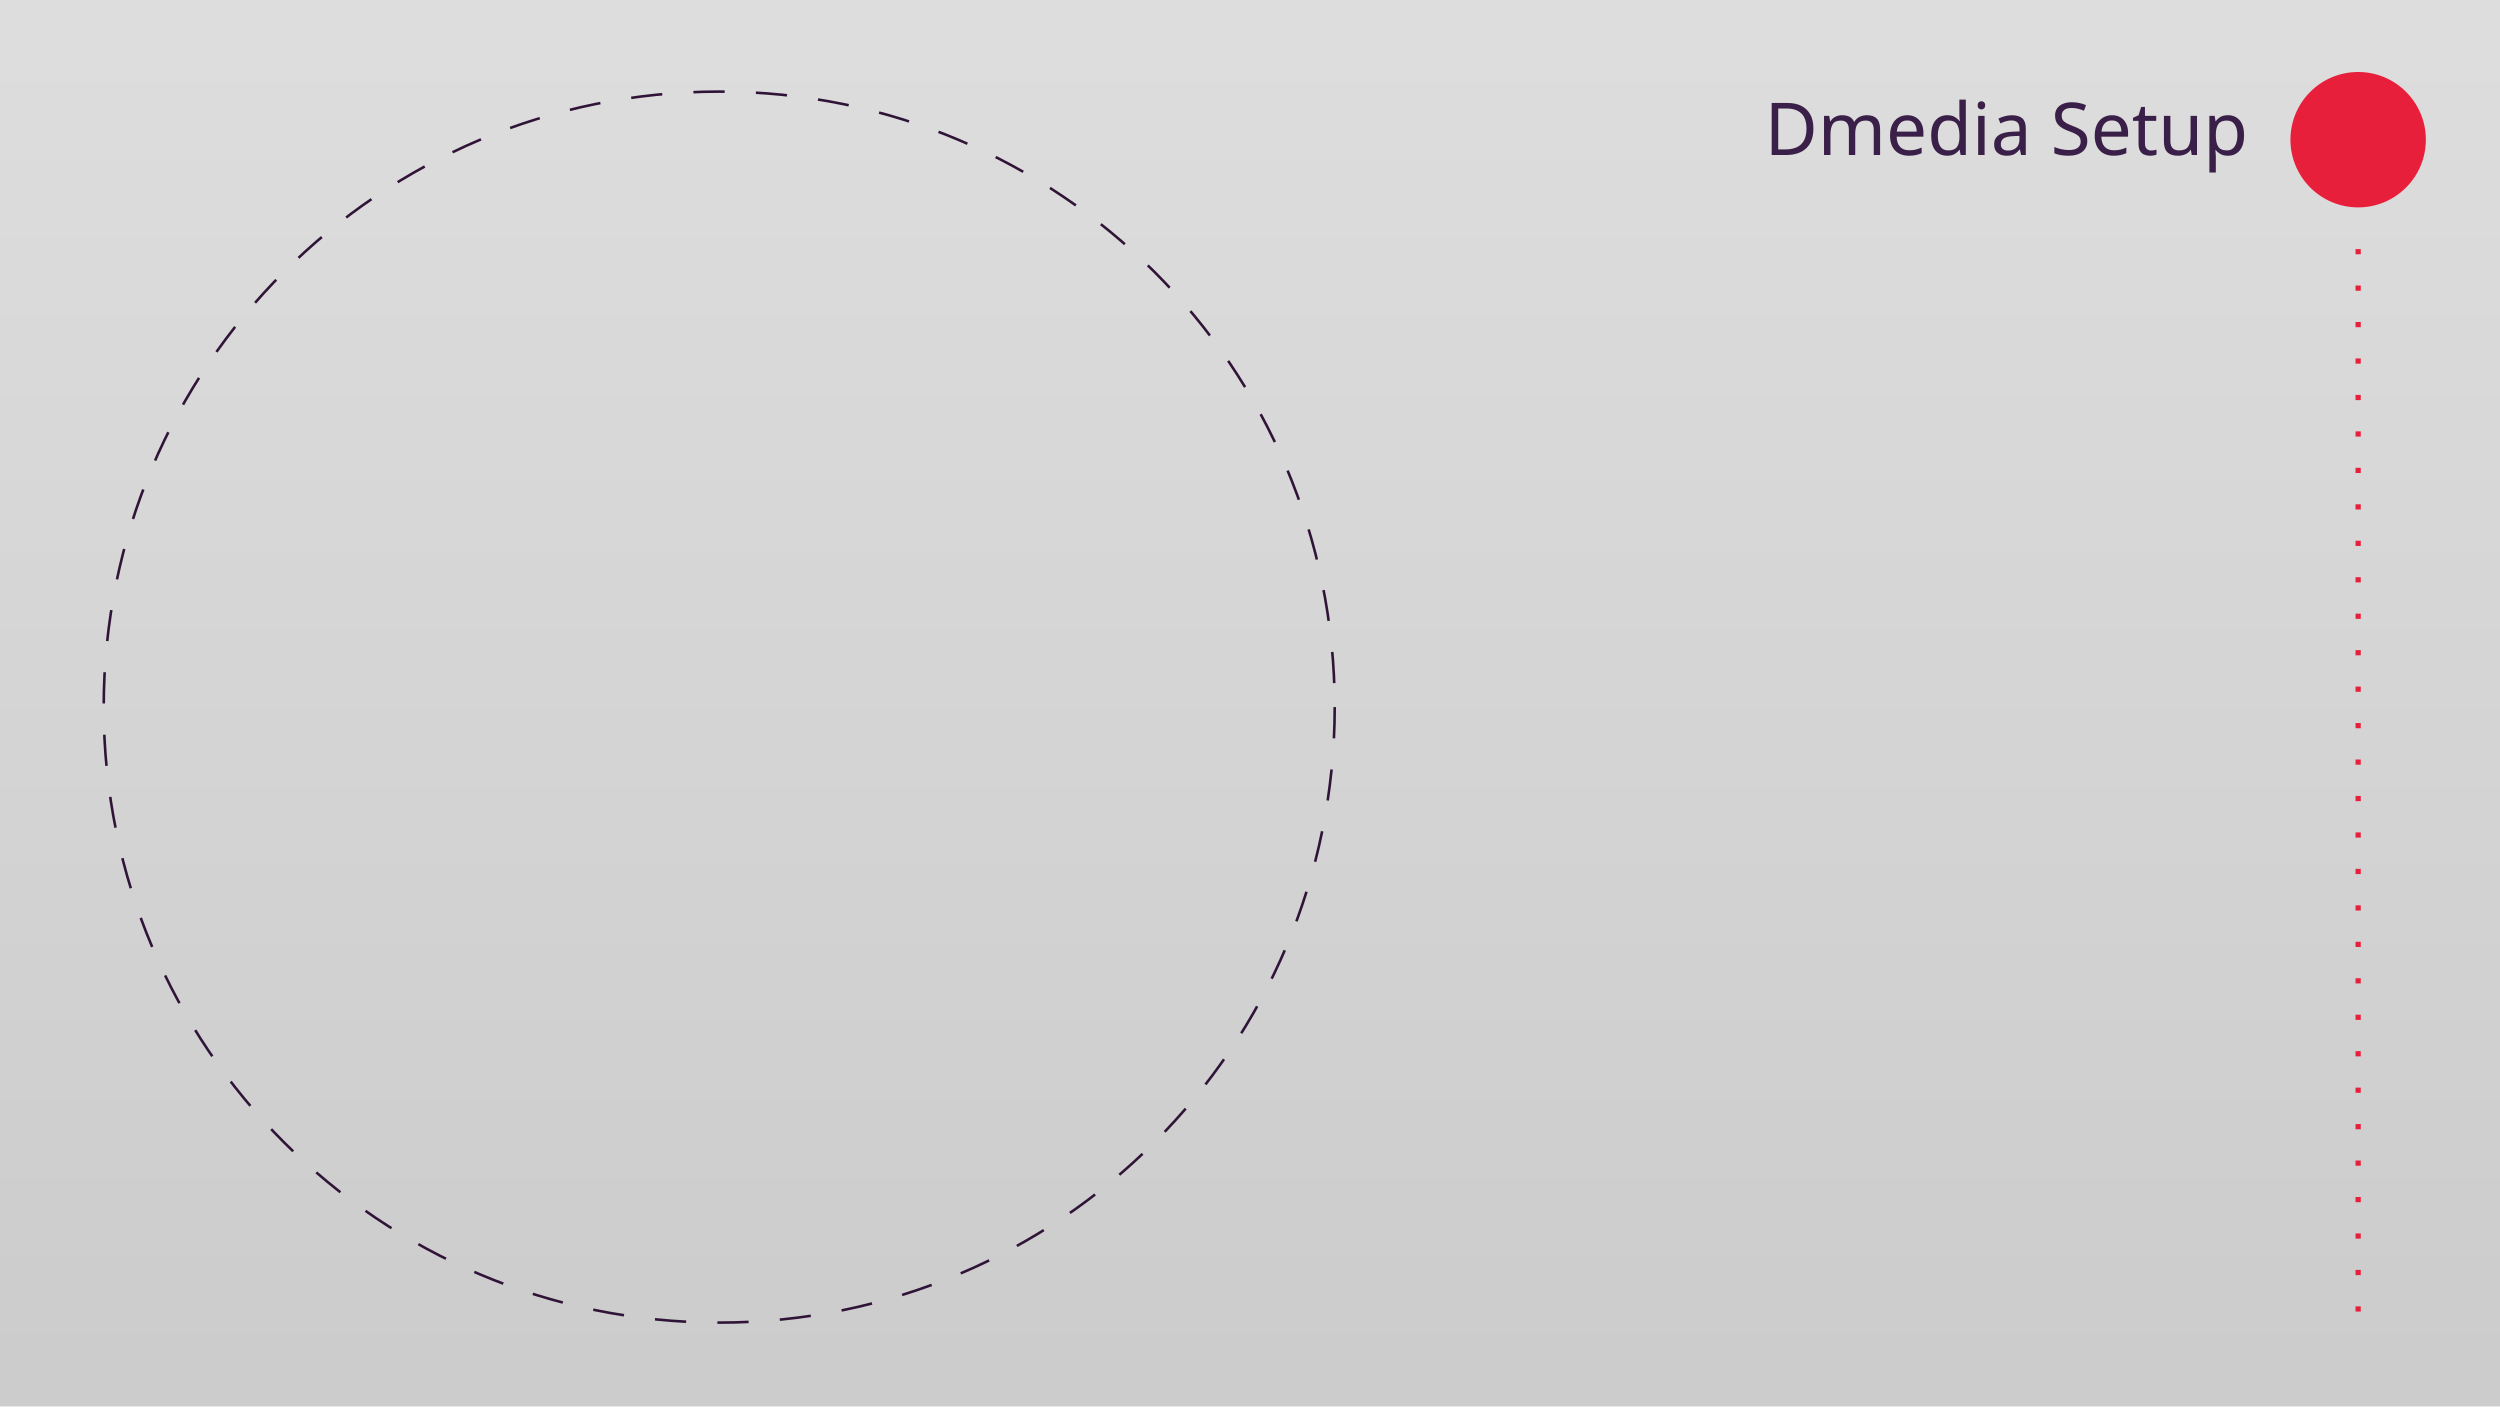
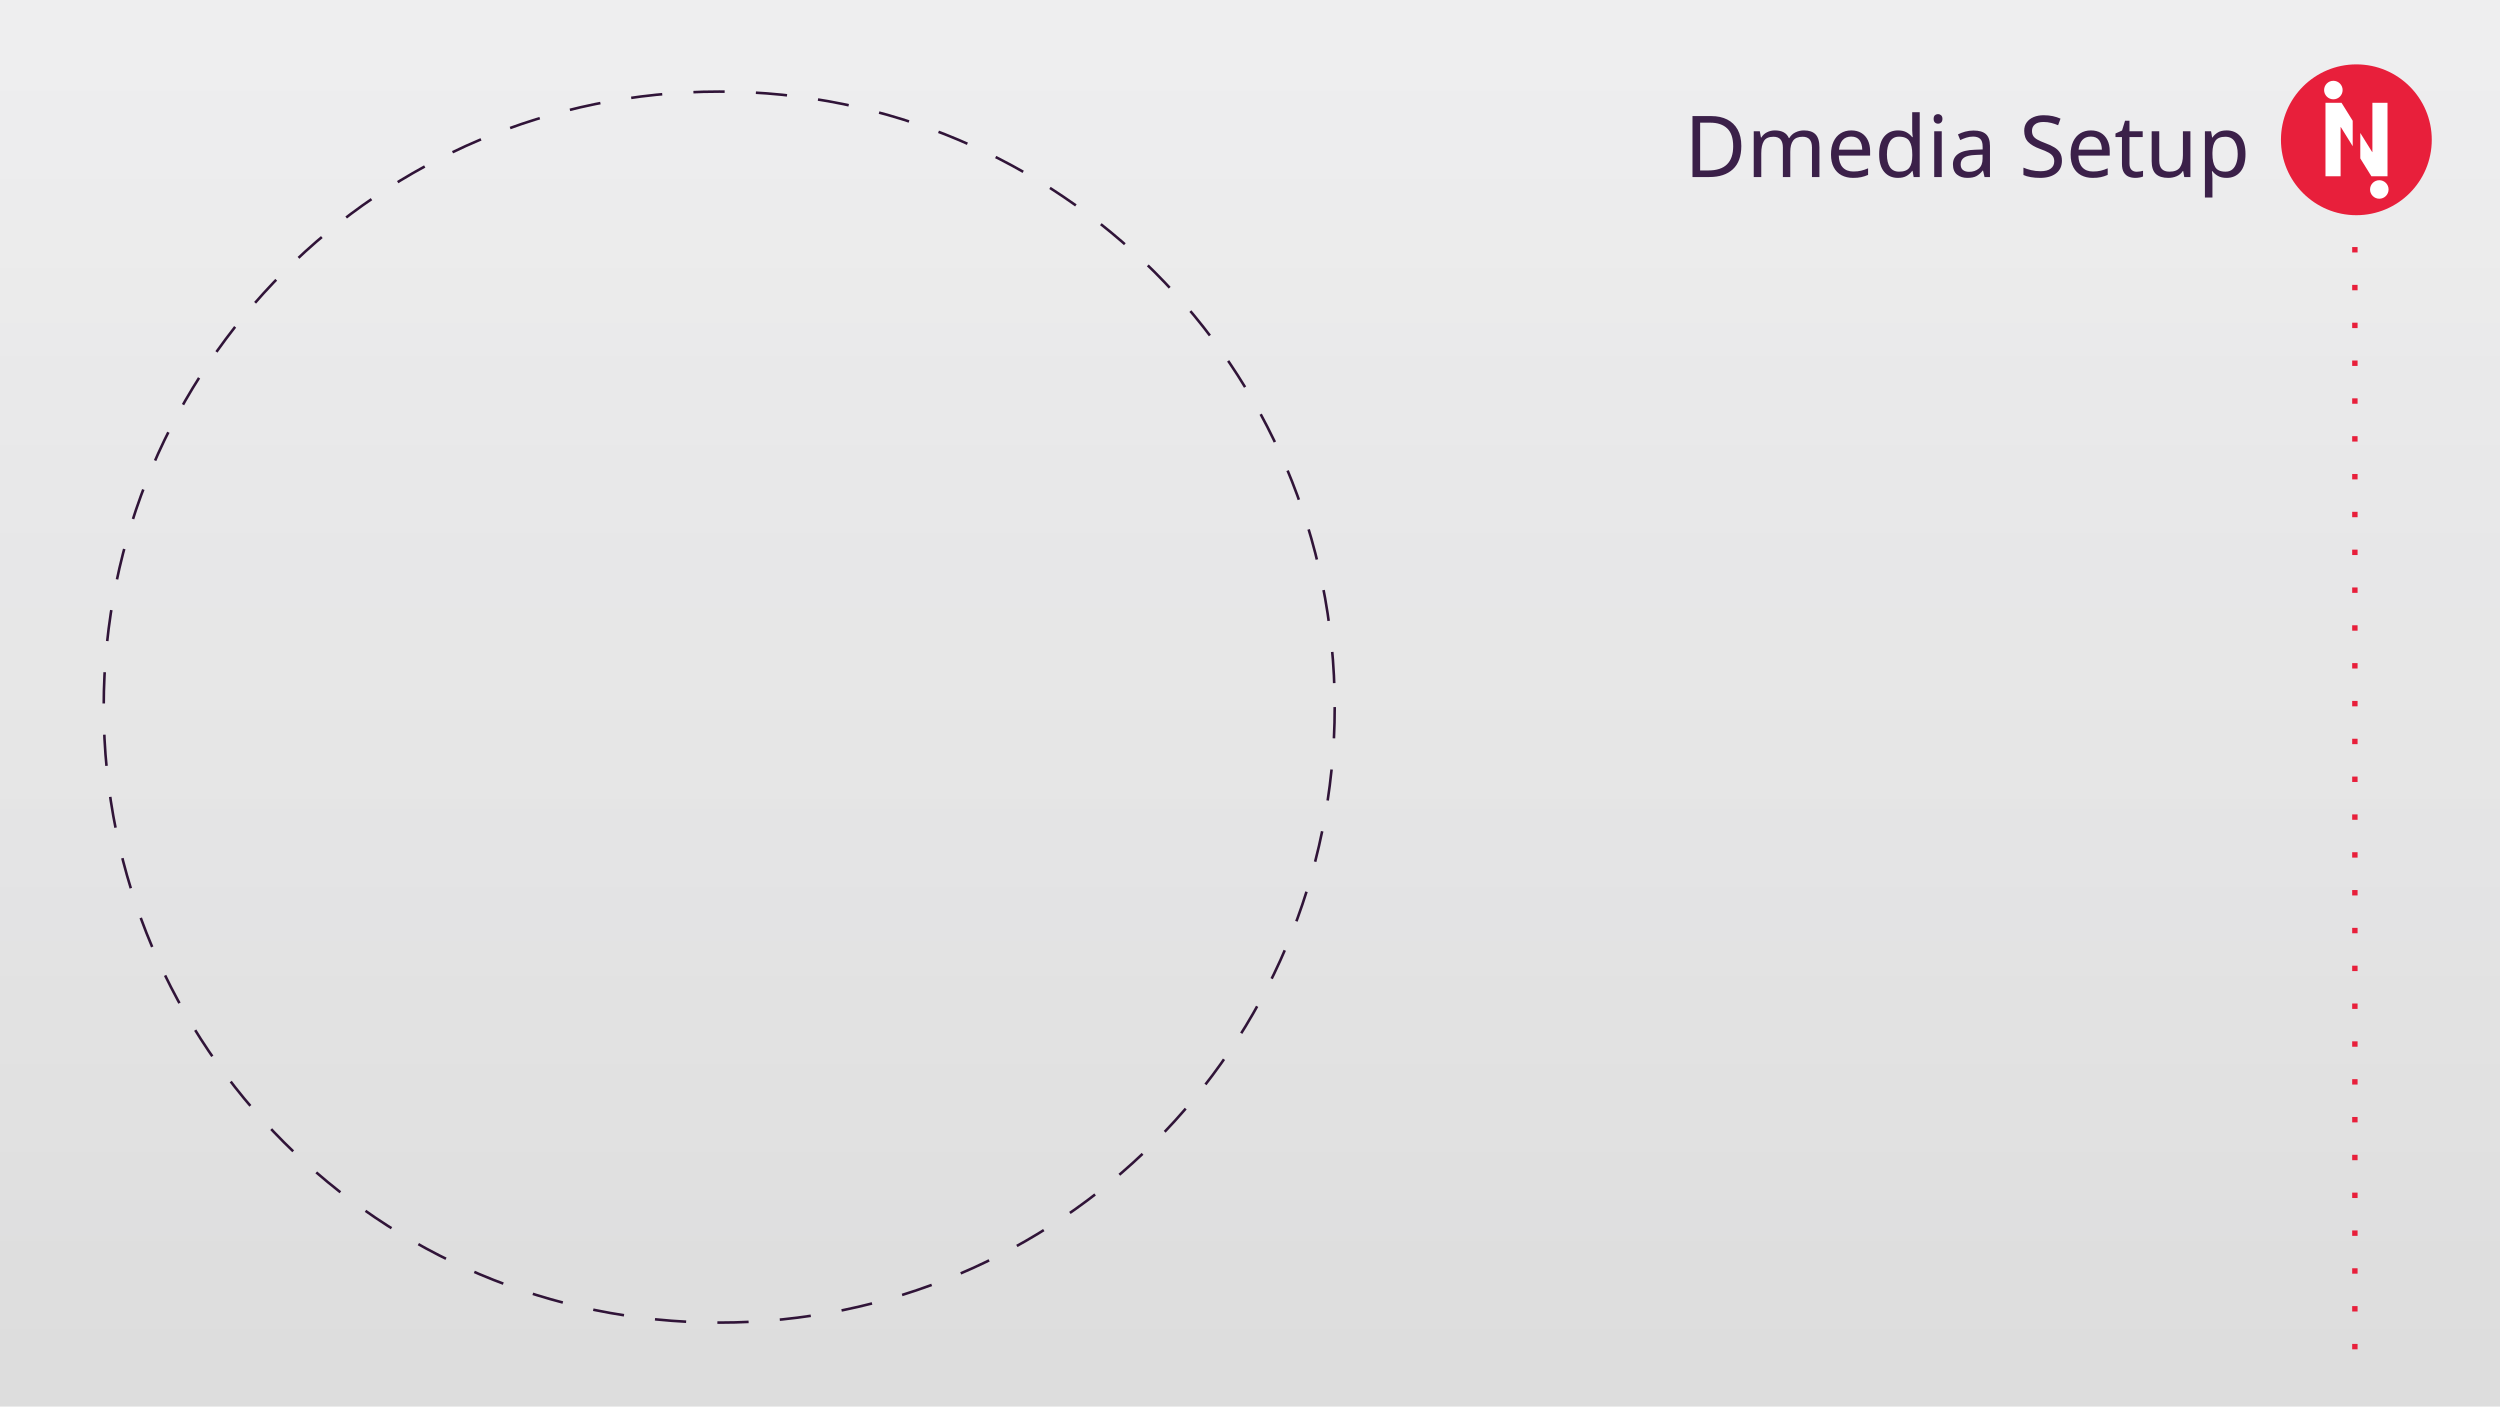
<svg xmlns="http://www.w3.org/2000/svg" xmlns:xlink="http://www.w3.org/1999/xlink" width="960" height="540" id="svg2" version="1.1">
  <defs id="defs4">
    <linearGradient id="linearGradient3803">
-       <stop style="stop-color:#dddddd;stop-opacity:1" offset="0" id="stop3805" />
-       <stop style="stop-color:#cccccc;stop-opacity:1" offset="1" id="stop3807" />
+       <stop style="stop-color:#eeeeef;stop-opacity:0.941;" offset="0" id="stop3805" />
+       <stop style="stop-color:#dddddd;stop-opacity:1;" offset="1" id="stop3807" />
    </linearGradient>
    <linearGradient id="linearGradient3759">
      <stop style="stop-color:#505050;stop-opacity:1;" offset="0" id="stop3761" />
      <stop style="stop-color:#4b4b4b;stop-opacity:1" offset="1" id="stop3763" />
    </linearGradient>
    <linearGradient id="linearGradient3080">
      <stop style="stop-color:#505050;stop-opacity:1;" offset="0" id="stop3082" />
      <stop style="stop-color:#4b4b4b;stop-opacity:1" offset="1" id="stop3084" />
    </linearGradient>
    <linearGradient xlink:href="#linearGradient3759" id="linearGradient3172" gradientUnits="userSpaceOnUse" gradientTransform="matrix(1.386667,0,0,1,-50.09817,278.0255)" x1="233" y1="463.362" x2="233" y2="508.65" />
    <linearGradient xlink:href="#linearGradient3759" id="linearGradient3175" gradientUnits="userSpaceOnUse" gradientTransform="matrix(1.386667,0,0,1,-50.09817,328.0255)" x1="233" y1="463.362" x2="233" y2="508.65" />
    <linearGradient xlink:href="#linearGradient3803" id="linearGradient3178" gradientUnits="userSpaceOnUse" x1="441" y1="198.362" x2="441" y2="606.367" gradientTransform="matrix(1.333333,0,0,1.2529,-17.33333,280.1219)" />
    <linearGradient xlink:href="#linearGradient3759" id="linearGradient3024" gradientUnits="userSpaceOnUse" gradientTransform="matrix(1.386667,0,0,1,-50.09817,278.0255)" x1="233" y1="463.362" x2="233" y2="508.65" />
    <linearGradient xlink:href="#linearGradient3759" id="linearGradient3026" gradientUnits="userSpaceOnUse" gradientTransform="matrix(1.386667,0,0,1,-50.09817,328.0255)" x1="233" y1="463.362" x2="233" y2="508.65" />
    <linearGradient xlink:href="#linearGradient3759" id="linearGradient3787" gradientUnits="userSpaceOnUse" gradientTransform="matrix(1.386667,0,0,1,-50.09817,278.0255)" x1="233" y1="463.362" x2="233" y2="508.65" />
    <linearGradient xlink:href="#linearGradient3759" id="linearGradient3790" gradientUnits="userSpaceOnUse" gradientTransform="matrix(1.923894,0,0,1.387424,-160.5488,60.20719)" x1="233" y1="463.362" x2="233" y2="508.65" />
  </defs>
  <g id="layer1" transform="translate(0,-512.3622)">
    <rect style="fill:url(#linearGradient3178);fill-opacity:1;stroke:none" id="rect2985" width="960" height="540" x="0" y="512.362" />
    <path style="fill:none;stroke:#301438;stroke-width:0.751;stroke-miterlimit:4;stroke-opacity:1;stroke-dasharray:9.012, 9.012;stroke-dashoffset:0" id="path3789" d="m 419,387.862 c 0,98.031 -79.469,177.5 -177.5,177.5 -98.031,0 -177.5,-79.469 -177.5,-177.5 0,-98.031 79.469,-177.5 177.5,-177.5 98.031,0 177.5,79.469 177.5,177.5 z" transform="matrix(1.331569,0,0,1.331569,-45.39876,267.4224)" />
-     <path style="fill:none;stroke:#e81f3b;stroke-width:2;stroke-linecap:butt;stroke-linejoin:miter;stroke-miterlimit:4;stroke-opacity:1;stroke-dasharray:2, 12;stroke-dashoffset:0" d="m 905.529,608.005 0,410.357" id="path3797" />
-     <path style="fill:#e81f3b;fill-opacity:1;stroke:none" id="path3791" d="m 517,426.362 c 0,14.359 -11.641,26 -26,26 -14.359,0 -26,-11.641 -26,-26 0,-14.359 11.641,-26 26,-26 14.359,0 26,11.641 26,26 z" transform="translate(414.5287,139.6433)" />
-     <text xml:space="preserve" style="font-size:16px;font-style:normal;font-variant:normal;font-weight:normal;font-stretch:normal;text-align:start;line-height:150%;letter-spacing:0px;word-spacing:0px;writing-mode:lr-tb;text-anchor:start;fill:#30143f;fill-opacity:0.941;stroke:none;font-family:Ubuntu;-inkscape-font-specification:Ubuntu" x="677.608" y="571.88" id="text3799">
-       <tspan id="tspan3801" x="677.608" y="571.88" style="font-size:28px;font-weight:500;fill:#30143f;fill-opacity:0.941;-inkscape-font-specification:Ubuntu Medium">Dmedia Setup</tspan>
+     <path style="fill:none;stroke:#e81f3b;stroke-width:2.075;stroke-linecap:butt;stroke-linejoin:miter;stroke-miterlimit:4;stroke-opacity:1;stroke-dasharray:2.075, 12.449;stroke-dashoffset:0" d="m 904.272,607.23 0,425.726" id="path3797" />
+     <g transform="matrix(0.1206605,0,0,0.1206605,873.9534,539.0133)" id="g3005">
+       <path style="fill:#e81f3b;fill-opacity:1;stroke:none" id="path5924" d="M 545,240 C 545,364.264 444.264,465 320,465 195.736,465 95,364.264 95,240 95,115.736 195.736,15 320,15 444.264,15 545,115.736 545,240 z" transform="matrix(1.066667,0,0,1.066667,-85.33333,-32)" />
+       <path style="font-size:144px;font-style:normal;font-variant:normal;font-weight:bold;font-stretch:normal;text-align:start;line-height:125%;letter-spacing:0px;word-spacing:0px;writing-mode:lr-tb;text-anchor:start;fill:#ffffff;fill-opacity:1;stroke:none;font-family:Helvetica Neue LT Com;-inkscape-font-specification:Helvetica Neue LT Com Bold" d="m 157.74,106.263 0,233.73 48.117,0 0,-156.483 0.685,0 37.835,60.934 0,-81.017 -35.574,-57.165 -51.064,0 z m 149.286,0 0,156.825 -0.685,0 -37.836,-60.866 0,81.017 35.231,56.753 51.407,0 0,-233.73 -48.117,0 z" id="path4023" />
+       <path transform="matrix(2.193362,0,0,2.193362,-1651.942,-440.8435)" d="m 849.942,230.952 c 0,7.42 -6.015,13.435 -13.435,13.435 -7.42,0 -13.435,-6.015 -13.435,-13.435 0,-7.42 6.015,-13.435 13.435,-13.435 7.42,0 13.435,6.015 13.435,13.435 z" id="path4025" style="fill:#ffffff;fill-opacity:1;stroke:none" />
+       <path style="fill:#ffffff;fill-opacity:1;stroke:none" id="path4027" d="m 849.942,230.952 c 0,7.42 -6.015,13.435 -13.435,13.435 -7.42,0 -13.435,-6.015 -13.435,-13.435 0,-7.42 6.015,-13.435 13.435,-13.435 7.42,0 13.435,6.015 13.435,13.435 z" transform="matrix(2.193362,0,0,2.193362,-1505.73,-124.4515)" />
+     </g>
+     <text xml:space="preserve" style="font-size:18.732px;font-style:normal;font-variant:normal;font-weight:normal;font-stretch:normal;text-align:start;line-height:150%;letter-spacing:0px;word-spacing:0px;writing-mode:lr-tb;text-anchor:start;fill:#30143f;fill-opacity:0.941;stroke:none;font-family:Ubuntu;-inkscape-font-specification:Ubuntu" x="646.728" y="580.343" id="text3799">
+       <tspan id="tspan3801" x="646.728" y="580.343" style="font-size:32.781px;font-weight:500;fill:#30143f;fill-opacity:0.941;-inkscape-font-specification:Ubuntu Medium">Dmedia Setup</tspan>
    </text>
  </g>
</svg>
